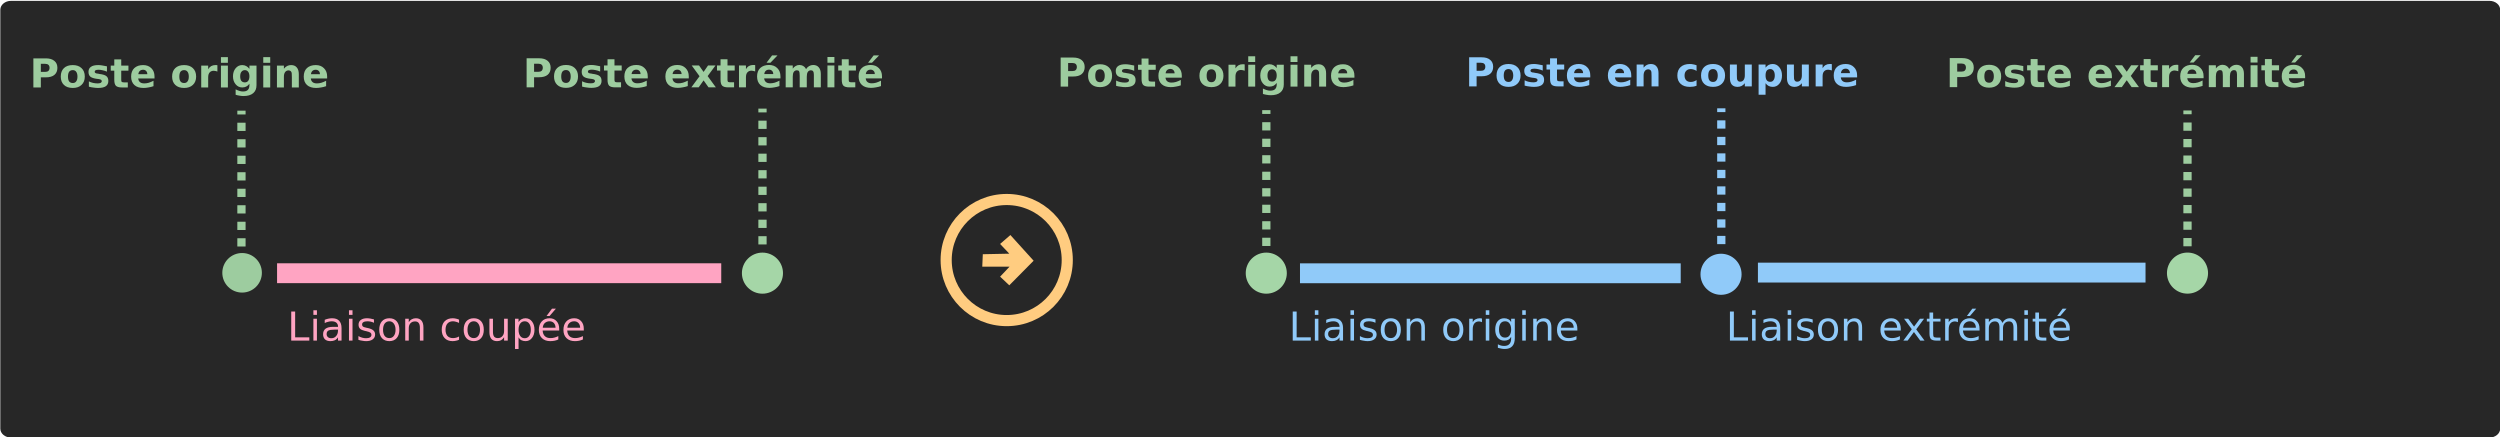
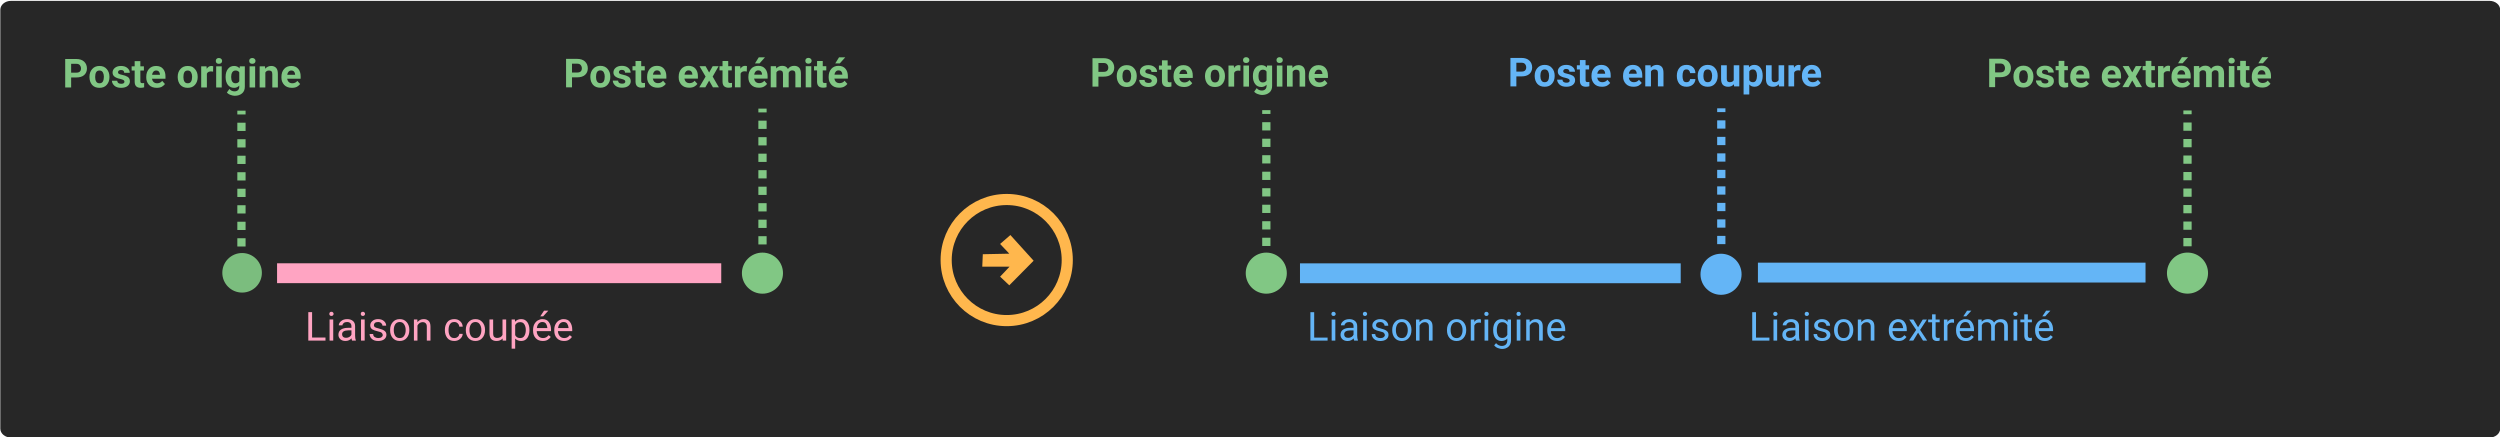
<svg id="svg8" version="1.1" viewBox="0 0 309 54">
  <defs id="defs2">
    <marker style="overflow:visible" id="Arrow1Send" refX="0" refY="0" orient="auto">
-       <path transform="matrix(-0.2,0,0,-0.2,-1.2,0)" style="fill:#ffcc80;fill-opacity:1;fill-rule:evenodd;stroke:#ffcc80;stroke-width:1pt;stroke-opacity:1" d="M 0,0 5,-5 -12.5,0 5,5 Z" id="path7105" />
+       <path transform="matrix(-0.2,0,0,-0.2,-1.2,0)" style="fill:#FFB74D;fill-opacity:1;fill-rule:evenodd;stroke:#FFB74D;stroke-width:1pt;stroke-opacity:1" d="M 0,0 5,-5 -12.5,0 5,5 Z" id="path7105" />
    </marker>
    <marker style="overflow:visible" id="TriangleOutS" refX="0" refY="0" orient="auto">
-       <path transform="scale(0.2)" style="fill:#ffcc80;fill-opacity:1;fill-rule:evenodd;stroke:#ffcc80;stroke-width:1pt;stroke-opacity:1" d="M 5.77,0 -2.88,5 V -5 Z" id="path7238" />
+       <path transform="scale(0.2)" style="fill:#FFB74D;fill-opacity:1;fill-rule:evenodd;stroke:#FFB74D;stroke-width:1pt;stroke-opacity:1" d="M 5.77,0 -2.88,5 V -5 Z" id="path7238" />
    </marker>
    <marker style="overflow:visible" id="Arrow1Mend" refX="0" refY="0" orient="auto">
-       <path transform="matrix(-0.4,0,0,-0.4,-4,0)" style="fill:#ffcc80;fill-opacity:1;fill-rule:evenodd;stroke:#ffcc80;stroke-width:1pt;stroke-opacity:1" d="M 0,0 5,-5 -12.5,0 5,5 Z" id="path7099" />
+       <path transform="matrix(-0.4,0,0,-0.4,-4,0)" style="fill:#FFB74D;fill-opacity:1;fill-rule:evenodd;stroke:#FFB74D;stroke-width:1pt;stroke-opacity:1" d="M 0,0 5,-5 -12.5,0 5,5 Z" id="path7099" />
    </marker>
    <marker style="overflow:visible" id="marker7430" refX="0" refY="0" orient="auto">
-       <path transform="scale(0.8)" style="fill:#ffcc80;fill-opacity:1;fill-rule:evenodd;stroke:#ffcc80;stroke-width:1pt;stroke-opacity:1" d="M 5.77,0 -2.88,5 V -5 Z" id="path7428" />
+       <path transform="scale(0.8)" style="fill:#FFB74D;fill-opacity:1;fill-rule:evenodd;stroke:#FFB74D;stroke-width:1pt;stroke-opacity:1" d="M 5.77,0 -2.88,5 V -5 Z" id="path7428" />
    </marker>
    <marker style="overflow:visible" id="TriangleOutL" refX="0" refY="0" orient="auto">
-       <path transform="scale(0.8)" style="fill:#ffcc80;fill-opacity:1;fill-rule:evenodd;stroke:#ffcc80;stroke-width:1pt;stroke-opacity:1" d="M 5.77,0 -2.88,5 V -5 Z" id="path7232" />
+       <path transform="scale(0.8)" style="fill:#FFB74D;fill-opacity:1;fill-rule:evenodd;stroke:#FFB74D;stroke-width:1pt;stroke-opacity:1" d="M 5.77,0 -2.88,5 V -5 Z" id="path7232" />
    </marker>
    <marker style="overflow:visible" id="Arrow1Lend" refX="0" refY="0" orient="auto">
-       <path transform="matrix(-0.8,0,0,-0.8,-10,0)" style="fill:#ffcc80;fill-opacity:1;fill-rule:evenodd;stroke:#ffcc80;stroke-width:1pt;stroke-opacity:1" d="M 0,0 5,-5 -12.5,0 5,5 Z" id="path7093" />
+       <path transform="matrix(-0.8,0,0,-0.8,-10,0)" style="fill:#FFB74D;fill-opacity:1;fill-rule:evenodd;stroke:#FFB74D;stroke-width:1pt;stroke-opacity:1" d="M 0,0 5,-5 -12.5,0 5,5 Z" id="path7093" />
    </marker>
    <filter id="filter6805" style="color-interpolation-filters:sRGB">
      <feFlood id="feFlood6795" result="flood" flood-color="rgb(0,0,0)" flood-opacity="1" />
      <feComposite id="feComposite6797" result="composite1" operator="in" in2="SourceGraphic" in="flood" />
      <feGaussianBlur id="feGaussianBlur6799" result="blur" stdDeviation="2" in="composite1" />
      <feOffset id="feOffset6801" result="offset" dy="1" dx="1" />
      <feComposite id="feComposite6803" result="composite2" operator="over" in2="offset" in="SourceGraphic" />
    </filter>
  </defs>
  <rect ry="1.104" rx="1.321" style="display:inline;fill:#272727;fill-opacity:1;stroke:none;stroke-width:0.486;stroke-miterlimit:4;stroke-dasharray:none;stroke-opacity:1" y="0.106" x="0.039" height="53.976" width="308.983" id="line-split-illu-background" />
  <g style="display:inline" transform="translate(0,-243)" id="layer1">
    <rect ry="1.7686245e-11" rx="2.29" y="275.542" x="34.245" height="2.455" width="54.901" id="lineBefore" style="fill:#ffa4c2;fill-opacity:1;stroke-width:0.352" />
-     <circle r="2.445" style="display:inline;fill:#a5d6a7;fill-opacity:0.941;stroke-width:0.032" cy="276.718" cx="29.923" id="path3740" />
-     <circle r="2.539" style="display:inline;fill:#a5d6a7;fill-opacity:1;stroke-width:0.034" cy="276.761" cx="94.239" id="path3740-0" />
-     <path id="path7047" d="M 29.844,273.467 V 256.679" style="fill:#9dcc9f;fill-opacity:1;stroke:#9dcc9f;stroke-width:1.02;stroke-linecap:butt;stroke-linejoin:miter;stroke-miterlimit:4;stroke-dasharray:1.02, 1.02;stroke-dashoffset:0;stroke-opacity:1" />
-     <path id="path7047-2" d="M 94.244,273.213 V 256.425" style="display:inline;fill:#9dcc9f;fill-opacity:1;stroke:#9dcc9f;stroke-width:1.02;stroke-linecap:butt;stroke-linejoin:miter;stroke-miterlimit:4;stroke-dasharray:1.02, 1.02;stroke-dashoffset:0;stroke-opacity:1" />
-     <circle r="7.484" cy="275.142" cx="124.429" id="path7084" style="fill:#9dcc9f;fill-opacity:0;stroke:#ffcc80;stroke-width:1.376;stroke-linejoin:miter;stroke-miterlimit:4;stroke-dasharray:none;stroke-dashoffset:0;stroke-opacity:1" />
-     <path id="path9570" d="m 121.475,274.422 -0.067,1.537 3.374,1e-5 -1.169,1.236 1.136,1.069 3.007,-3.04 -2.873,-3.174 -1.27,1.102 1.136,1.203 z" style="fill:#ffcc80;fill-opacity:1;stroke:none;stroke-width:0.265px;stroke-linecap:butt;stroke-linejoin:miter;stroke-opacity:1" />
-     <circle r="2.539" style="display:inline;fill:#a5d6a7;fill-opacity:1;stroke-width:0.034" cy="276.761" cx="156.512" id="path3740-0-8" />
-     <circle r="2.539" style="display:inline;fill:#a5d6a7;fill-opacity:1;stroke-width:0.034" cy="276.756" cx="270.375" id="path3740-0-5" />
-     <circle r="2.539" style="display:inline;fill:#90caf9;fill-opacity:1;stroke-width:0.034" cy="276.901" cx="212.72" id="path3740-0-0" />
-     <rect ry="1.7686245e-11" rx="1.963" y="275.55" x="160.678" height="2.455" width="47.058" id="lineBefore-6" style="display:inline;fill:#90caf9;fill-opacity:1;stroke-width:0.326" />
-     <path id="path7047-6" d="M 212.753,273.176 V 256.388" style="display:inline;fill:#9dcc9f;fill-opacity:1;stroke:#90caf9;stroke-width:1.02;stroke-linecap:butt;stroke-linejoin:miter;stroke-miterlimit:4;stroke-dasharray:1.02, 1.02;stroke-dashoffset:0;stroke-opacity:1" />
-     <path id="path7047-8" d="M 270.375,273.441 V 256.653" style="display:inline;fill:#9dcc9f;fill-opacity:1;stroke:#9dcc9f;stroke-width:1.02;stroke-linecap:butt;stroke-linejoin:miter;stroke-miterlimit:4;stroke-dasharray:1.02, 1.02;stroke-dashoffset:0;stroke-opacity:1" />
-     <path id="path7047-5" d="M 156.518,273.403 V 256.615" style="display:inline;fill:#9dcc9f;fill-opacity:1;stroke:#9dcc9f;stroke-width:1.02;stroke-linecap:butt;stroke-linejoin:miter;stroke-miterlimit:4;stroke-dasharray:1.02, 1.02;stroke-dashoffset:0;stroke-opacity:1" />
-     <rect ry="1.7686245e-11" rx="1.998" y="275.465" x="217.279" height="2.455" width="47.908" id="lineBefore-6-4" style="display:inline;fill:#90caf9;fill-opacity:1;stroke-width:0.329" />
+     <circle r="2.445" style="display:inline;fill:#81C784;fill-opacity:0.941;stroke-width:0.032" cy="276.718" cx="29.923" id="path3740" />
+     <circle r="2.539" style="display:inline;fill:#81C784;fill-opacity:1;stroke-width:0.034" cy="276.761" cx="94.239" id="path3740-0" />
+     <path id="path7047" d="M 29.844,273.467 V 256.679" style="fill:#81C784;fill-opacity:1;stroke:#81C784;stroke-width:1.02;stroke-linecap:butt;stroke-linejoin:miter;stroke-miterlimit:4;stroke-dasharray:1.02, 1.02;stroke-dashoffset:0;stroke-opacity:1" />
+     <path id="path7047-2" d="M 94.244,273.213 V 256.425" style="display:inline;fill:#81C784;fill-opacity:1;stroke:#81C784;stroke-width:1.02;stroke-linecap:butt;stroke-linejoin:miter;stroke-miterlimit:4;stroke-dasharray:1.02, 1.02;stroke-dashoffset:0;stroke-opacity:1" />
+     <circle r="7.484" cy="275.142" cx="124.429" id="path7084" style="fill:#81C784;fill-opacity:0;stroke:#FFB74D;stroke-width:1.376;stroke-linejoin:miter;stroke-miterlimit:4;stroke-dasharray:none;stroke-dashoffset:0;stroke-opacity:1" />
+     <path id="path9570" d="m 121.475,274.422 -0.067,1.537 3.374,1e-5 -1.169,1.236 1.136,1.069 3.007,-3.04 -2.873,-3.174 -1.27,1.102 1.136,1.203 z" style="fill:#FFB74D;fill-opacity:1;stroke:none;stroke-width:0.265px;stroke-linecap:butt;stroke-linejoin:miter;stroke-opacity:1" />
+     <circle r="2.539" style="display:inline;fill:#81C784;fill-opacity:1;stroke-width:0.034" cy="276.761" cx="156.512" id="path3740-0-8" />
+     <circle r="2.539" style="display:inline;fill:#81C784;fill-opacity:1;stroke-width:0.034" cy="276.756" cx="270.375" id="path3740-0-5" />
+     <circle r="2.539" style="display:inline;fill:#64B5F6;fill-opacity:1;stroke-width:0.034" cy="276.901" cx="212.72" id="path3740-0-0" />
+     <rect ry="1.7686245e-11" rx="1.963" y="275.55" x="160.678" height="2.455" width="47.058" id="lineBefore-6" style="display:inline;fill:#64B5F6;fill-opacity:1;stroke-width:0.326" />
+     <path id="path7047-6" d="M 212.753,273.176 V 256.388" style="display:inline;fill:#81C784;fill-opacity:1;stroke:#64B5F6;stroke-width:1.02;stroke-linecap:butt;stroke-linejoin:miter;stroke-miterlimit:4;stroke-dasharray:1.02, 1.02;stroke-dashoffset:0;stroke-opacity:1" />
+     <path id="path7047-8" d="M 270.375,273.441 V 256.653" style="display:inline;fill:#81C784;fill-opacity:1;stroke:#81C784;stroke-width:1.02;stroke-linecap:butt;stroke-linejoin:miter;stroke-miterlimit:4;stroke-dasharray:1.02, 1.02;stroke-dashoffset:0;stroke-opacity:1" />
+     <path id="path7047-5" d="M 156.518,273.403 V 256.615" style="display:inline;fill:#81C784;fill-opacity:1;stroke:#81C784;stroke-width:1.02;stroke-linecap:butt;stroke-linejoin:miter;stroke-miterlimit:4;stroke-dasharray:1.02, 1.02;stroke-dashoffset:0;stroke-opacity:1" />
+     <rect ry="1.7686245e-11" rx="1.998" y="275.465" x="217.279" height="2.455" width="47.908" id="lineBefore-6-4" style="display:inline;fill:#64B5F6;fill-opacity:1;stroke-width:0.329" />
  </g>
  <g transform="translate(0,-56)" style="display:inline" id="layer3">
-     <text id="text4625-3-2" y="66.773" x="270.184" style="font-style:normal;font-weight:normal;font-size:11.289px;line-height:0.3;font-family:sans-serif;letter-spacing:0px;word-spacing:0px;display:inline;fill:#9dcc9f;fill-opacity:1;stroke:none;stroke-width:0.265" xml:space="preserve">
-       <tspan id="line-split-illu-voltage-level2-right-txt" style="font-style:normal;font-variant:normal;font-weight:bold;font-stretch:normal;font-size:4.939px;line-height:1;font-family:'DejaVu Sans';-inkscape-font-specification:'DejaVu Sans Bold';text-align:center;writing-mode:lr-tb;text-anchor:middle;fill:#9dcc9f;fill-opacity:1;stroke-width:0.265" y="66.773" x="270.184">Poste extrémité</tspan>
+     <text id="text4625-3-2" y="66.773" x="270.184" style="font-style:normal;font-weight:normal;font-size:11.289px;line-height:0.3;font-family:Roboto;letter-spacing:0px;word-spacing:0px;display:inline;fill:#81C784;fill-opacity:1;stroke:none;stroke-width:0.265" xml:space="preserve">
+       <tspan id="line-split-illu-voltage-level2-right-txt" style="font-style:normal;font-variant:normal;font-weight:bold;font-stretch:normal;font-size:4.939px;line-height:1;font-family:'Roboto';-inkscape-font-specification:'Roboto Bold';text-align:center;writing-mode:lr-tb;text-anchor:middle;fill:#81C784;fill-opacity:1;stroke-width:0.265" y="66.773" x="270.184">Poste extrémité</tspan>
    </text>
-     <text id="text4625-2-3-9" y="98.1" x="242.051" style="font-style:normal;font-weight:normal;font-size:11.289px;line-height:0.3;font-family:sans-serif;letter-spacing:0px;word-spacing:0px;display:inline;fill:#90caf9;fill-opacity:1;stroke:none;stroke-width:0.265" xml:space="preserve">
-       <tspan id="line-split-illu-line2-right-txt" style="font-style:normal;font-variant:normal;font-stretch:normal;font-size:4.939px;line-height:1;font-family:'DejaVu Sans';-inkscape-font-specification:'DejaVu Sans Bold';text-align:center;writing-mode:lr-tb;text-anchor:middle;fill:#90caf9;fill-opacity:1;stroke-width:0.265" y="98.1" x="242.051">Liaison extrémité</tspan>
+     <text id="text4625-2-3-9" y="98.1" x="242.051" style="font-style:normal;font-weight:normal;font-size:11.289px;line-height:0.3;font-family:Roboto;letter-spacing:0px;word-spacing:0px;display:inline;fill:#64B5F6;fill-opacity:1;stroke:none;stroke-width:0.265" xml:space="preserve">
+       <tspan id="line-split-illu-line2-right-txt" style="font-style:normal;font-variant:normal;font-stretch:normal;font-size:4.939px;line-height:1;font-family:'Roboto';-inkscape-font-specification:'Roboto Bold';text-align:center;writing-mode:lr-tb;text-anchor:middle;fill:#64B5F6;fill-opacity:1;stroke-width:0.265" y="98.1" x="242.051">Liaison extrémité</tspan>
    </text>
-     <text id="text4625-9-6" y="66.674" x="212.796" style="font-style:normal;font-weight:normal;font-size:11.289px;line-height:0.3;font-family:sans-serif;letter-spacing:0px;word-spacing:0px;display:inline;fill:#90caf9;fill-opacity:1;stroke:none;stroke-width:0.265" xml:space="preserve">
-       <tspan id="line-split-illu-voltage-level-to-split-at-right-txt" style="font-style:normal;font-variant:normal;font-weight:bold;font-stretch:normal;font-size:4.939px;line-height:1;font-family:'DejaVu Sans';-inkscape-font-specification:'DejaVu Sans Bold';text-align:center;writing-mode:lr-tb;text-anchor:middle;fill:#90caf9;fill-opacity:1;stroke-width:0.265" y="66.674" x="212.796">Poste en coupure</tspan>
+     <text id="text4625-9-6" y="66.674" x="212.796" style="font-style:normal;font-weight:normal;font-size:11.289px;line-height:0.3;font-family:Roboto;letter-spacing:0px;word-spacing:0px;display:inline;fill:#64B5F6;fill-opacity:1;stroke:none;stroke-width:0.265" xml:space="preserve">
+       <tspan id="line-split-illu-voltage-level-to-split-at-right-txt" style="font-style:normal;font-variant:normal;font-weight:bold;font-stretch:normal;font-size:4.939px;line-height:1;font-family:'Roboto';-inkscape-font-specification:'Roboto Bold';text-align:center;writing-mode:lr-tb;text-anchor:middle;fill:#64B5F6;fill-opacity:1;stroke-width:0.265" y="66.674" x="212.796">Poste en coupure</tspan>
    </text>
-     <text id="text1382" y="98.1" x="184.599" style="font-style:normal;font-weight:normal;font-size:11.289px;line-height:0.3;font-family:sans-serif;letter-spacing:0px;word-spacing:0px;display:inline;fill:#90caf9;fill-opacity:1;stroke:none;stroke-width:0.265" xml:space="preserve">
-       <tspan id="line-split-illu-line1-right-txt" style="font-style:normal;font-variant:normal;font-stretch:normal;font-size:4.939px;line-height:1;font-family:'DejaVu Sans';-inkscape-font-specification:'DejaVu Sans Bold';text-align:center;writing-mode:lr-tb;text-anchor:middle;fill:#90caf9;fill-opacity:1;stroke-width:0.265" y="98.1" x="184.599">Liaison origine</tspan>
+     <text id="text1382" y="98.1" x="184.599" style="font-style:normal;font-weight:normal;font-size:11.289px;line-height:0.3;font-family:Roboto;letter-spacing:0px;word-spacing:0px;display:inline;fill:#64B5F6;fill-opacity:1;stroke:none;stroke-width:0.265" xml:space="preserve">
+       <tspan id="line-split-illu-line1-right-txt" style="font-style:normal;font-variant:normal;font-stretch:normal;font-size:4.939px;line-height:1;font-family:'Roboto';-inkscape-font-specification:'Roboto Bold';text-align:center;writing-mode:lr-tb;text-anchor:middle;fill:#64B5F6;fill-opacity:1;stroke-width:0.265" y="98.1" x="184.599">Liaison origine</tspan>
    </text>
-     <text id="text4625-9" y="66.706" x="156.486" style="font-style:normal;font-weight:normal;font-size:11.289px;line-height:0.3;font-family:sans-serif;letter-spacing:0px;word-spacing:0px;display:inline;fill:#9dcc9f;fill-opacity:1;stroke:none;stroke-width:0.265" xml:space="preserve">
-       <tspan id="line-split-illu-voltage-level1-right-txt" style="font-style:normal;font-variant:normal;font-weight:bold;font-stretch:normal;font-size:4.939px;line-height:1;font-family:'DejaVu Sans';-inkscape-font-specification:'DejaVu Sans Bold';text-align:center;writing-mode:lr-tb;text-anchor:middle;fill:#9dcc9f;fill-opacity:1;stroke-width:0.265" y="66.706" x="156.486">Poste origine</tspan>
+     <text id="text4625-9" y="66.706" x="156.486" style="font-style:normal;font-weight:normal;font-size:11.289px;line-height:0.3;font-family:Roboto;letter-spacing:0px;word-spacing:0px;display:inline;fill:#81C784;fill-opacity:1;stroke:none;stroke-width:0.265" xml:space="preserve">
+       <tspan id="line-split-illu-voltage-level1-right-txt" style="font-style:normal;font-variant:normal;font-weight:bold;font-stretch:normal;font-size:4.939px;line-height:1;font-family:'Roboto';-inkscape-font-specification:'Roboto Bold';text-align:center;writing-mode:lr-tb;text-anchor:middle;fill:#81C784;fill-opacity:1;stroke-width:0.265" y="66.706" x="156.486">Poste origine</tspan>
    </text>
-     <text id="text177" y="66.794" x="94.286" style="font-style:normal;font-weight:normal;font-size:11.289px;line-height:0.3;font-family:sans-serif;letter-spacing:0px;word-spacing:0px;display:inline;fill:#9dcc9f;fill-opacity:1;stroke:none;stroke-width:0.265" xml:space="preserve">
-       <tspan id="line-split-illu-voltage-level2-left-txt" style="font-style:normal;font-variant:normal;font-weight:bold;font-stretch:normal;font-size:4.939px;line-height:1;font-family:'DejaVu Sans';-inkscape-font-specification:'DejaVu Sans Bold';text-align:center;writing-mode:lr-tb;text-anchor:middle;fill:#9dcc9f;fill-opacity:1;stroke-width:0.265" y="66.794" x="94.286">Poste extrémité</tspan>
+     <text id="text177" y="66.794" x="94.286" style="font-style:normal;font-weight:normal;font-size:11.289px;line-height:0.3;font-family:Roboto;letter-spacing:0px;word-spacing:0px;display:inline;fill:#81C784;fill-opacity:1;stroke:none;stroke-width:0.265" xml:space="preserve">
+       <tspan id="line-split-illu-voltage-level2-left-txt" style="font-style:normal;font-variant:normal;font-weight:bold;font-stretch:normal;font-size:4.939px;line-height:1;font-family:'Roboto';-inkscape-font-specification:'Roboto Bold';text-align:center;writing-mode:lr-tb;text-anchor:middle;fill:#81C784;fill-opacity:1;stroke-width:0.265" y="66.794" x="94.286">Poste extrémité</tspan>
    </text>
-     <text id="text4625-2" y="98.099" x="61.303" style="font-style:normal;font-weight:normal;font-size:11.289px;line-height:0.3;font-family:sans-serif;letter-spacing:0px;word-spacing:0px;display:inline;fill:#ffa4c2;fill-opacity:1;stroke:none;stroke-width:0.265" xml:space="preserve">
-       <tspan id="line-split-illu-line-to-split-left-txt" style="font-style:normal;font-variant:normal;font-stretch:normal;font-size:4.939px;line-height:1;font-family:'DejaVu Sans';-inkscape-font-specification:'DejaVu Sans Bold';text-align:center;writing-mode:lr-tb;text-anchor:middle;fill:#ffa4c2;fill-opacity:1;stroke-width:0.265" y="98.099" x="61.303">Liaison coupée</tspan>
+     <text id="text4625-2" y="98.099" x="61.303" style="font-style:normal;font-weight:normal;font-size:11.289px;line-height:0.3;font-family:Roboto;letter-spacing:0px;word-spacing:0px;display:inline;fill:#ffa4c2;fill-opacity:1;stroke:none;stroke-width:0.265" xml:space="preserve">
+       <tspan id="line-split-illu-line-to-split-left-txt" style="font-style:normal;font-variant:normal;font-stretch:normal;font-size:4.939px;line-height:1;font-family:'Roboto';-inkscape-font-specification:'Roboto Bold';text-align:center;writing-mode:lr-tb;text-anchor:middle;fill:#ffa4c2;fill-opacity:1;stroke-width:0.265" y="98.099" x="61.303">Liaison coupée</tspan>
    </text>
-     <text id="text4625" y="66.809" x="29.514" style="font-style:normal;font-weight:normal;font-size:11.289px;line-height:0.3;font-family:sans-serif;letter-spacing:0px;word-spacing:0px;display:inline;fill:#9dcc9f;fill-opacity:1;stroke:none;stroke-width:0.265" xml:space="preserve">
-       <tspan dy="0" id="line-split-illu-voltage-level1-left-txt" style="font-style:normal;font-variant:normal;font-weight:bold;font-stretch:normal;font-size:4.939px;line-height:1;font-family:'DejaVu Sans';-inkscape-font-specification:'DejaVu Sans Bold';text-align:center;writing-mode:lr-tb;text-anchor:middle;fill:#9dcc9f;fill-opacity:1;stroke-width:0.265" y="66.809" x="29.514">Poste origine</tspan>
+     <text id="text4625" y="66.809" x="29.514" style="font-style:normal;font-weight:normal;font-size:11.289px;line-height:0.3;font-family:Roboto;letter-spacing:0px;word-spacing:0px;display:inline;fill:#81C784;fill-opacity:1;stroke:none;stroke-width:0.265" xml:space="preserve">
+       <tspan dy="0" id="line-split-illu-voltage-level1-left-txt" style="font-style:normal;font-variant:normal;font-weight:bold;font-stretch:normal;font-size:4.939px;line-height:1;font-family:'Roboto';-inkscape-font-specification:'Roboto Bold';text-align:center;writing-mode:lr-tb;text-anchor:middle;fill:#81C784;fill-opacity:1;stroke-width:0.265" y="66.809" x="29.514">Poste origine</tspan>
    </text>
  </g>
  <g transform="matrix(1.000009,0,0,0.9979224,-0.0026587,-55.90441)" style="display:none" id="buttonLayer">
    <rect ry="1.295" rx="1.231" style="fill:#272727;fill-opacity:1;stroke:#30393f;stroke-width:0.051;stroke-miterlimit:4;stroke-dasharray:none;stroke-opacity:1" y="46.542" x="296.642" height="62.843" width="11.66" id="hideButton" />
    <path id="hideArrow" d="m 300.08,81.595 0.898,1.063 1.748,-1.89 1.748,1.866 0.945,-1.063 -2.669,-2.622 z" style="fill:#ecdddd;fill-opacity:1;stroke:none;stroke-width:0.265px;stroke-linecap:butt;stroke-linejoin:miter;stroke-opacity:1" />
    <path id="path9598" d="M 296.268,48.79 V 104.649" style="fill:none;stroke:#4c4c4c;stroke-width:0.397;stroke-linecap:butt;stroke-linejoin:miter;stroke-miterlimit:4;stroke-dasharray:none;stroke-opacity:1" />
  </g>
</svg>
